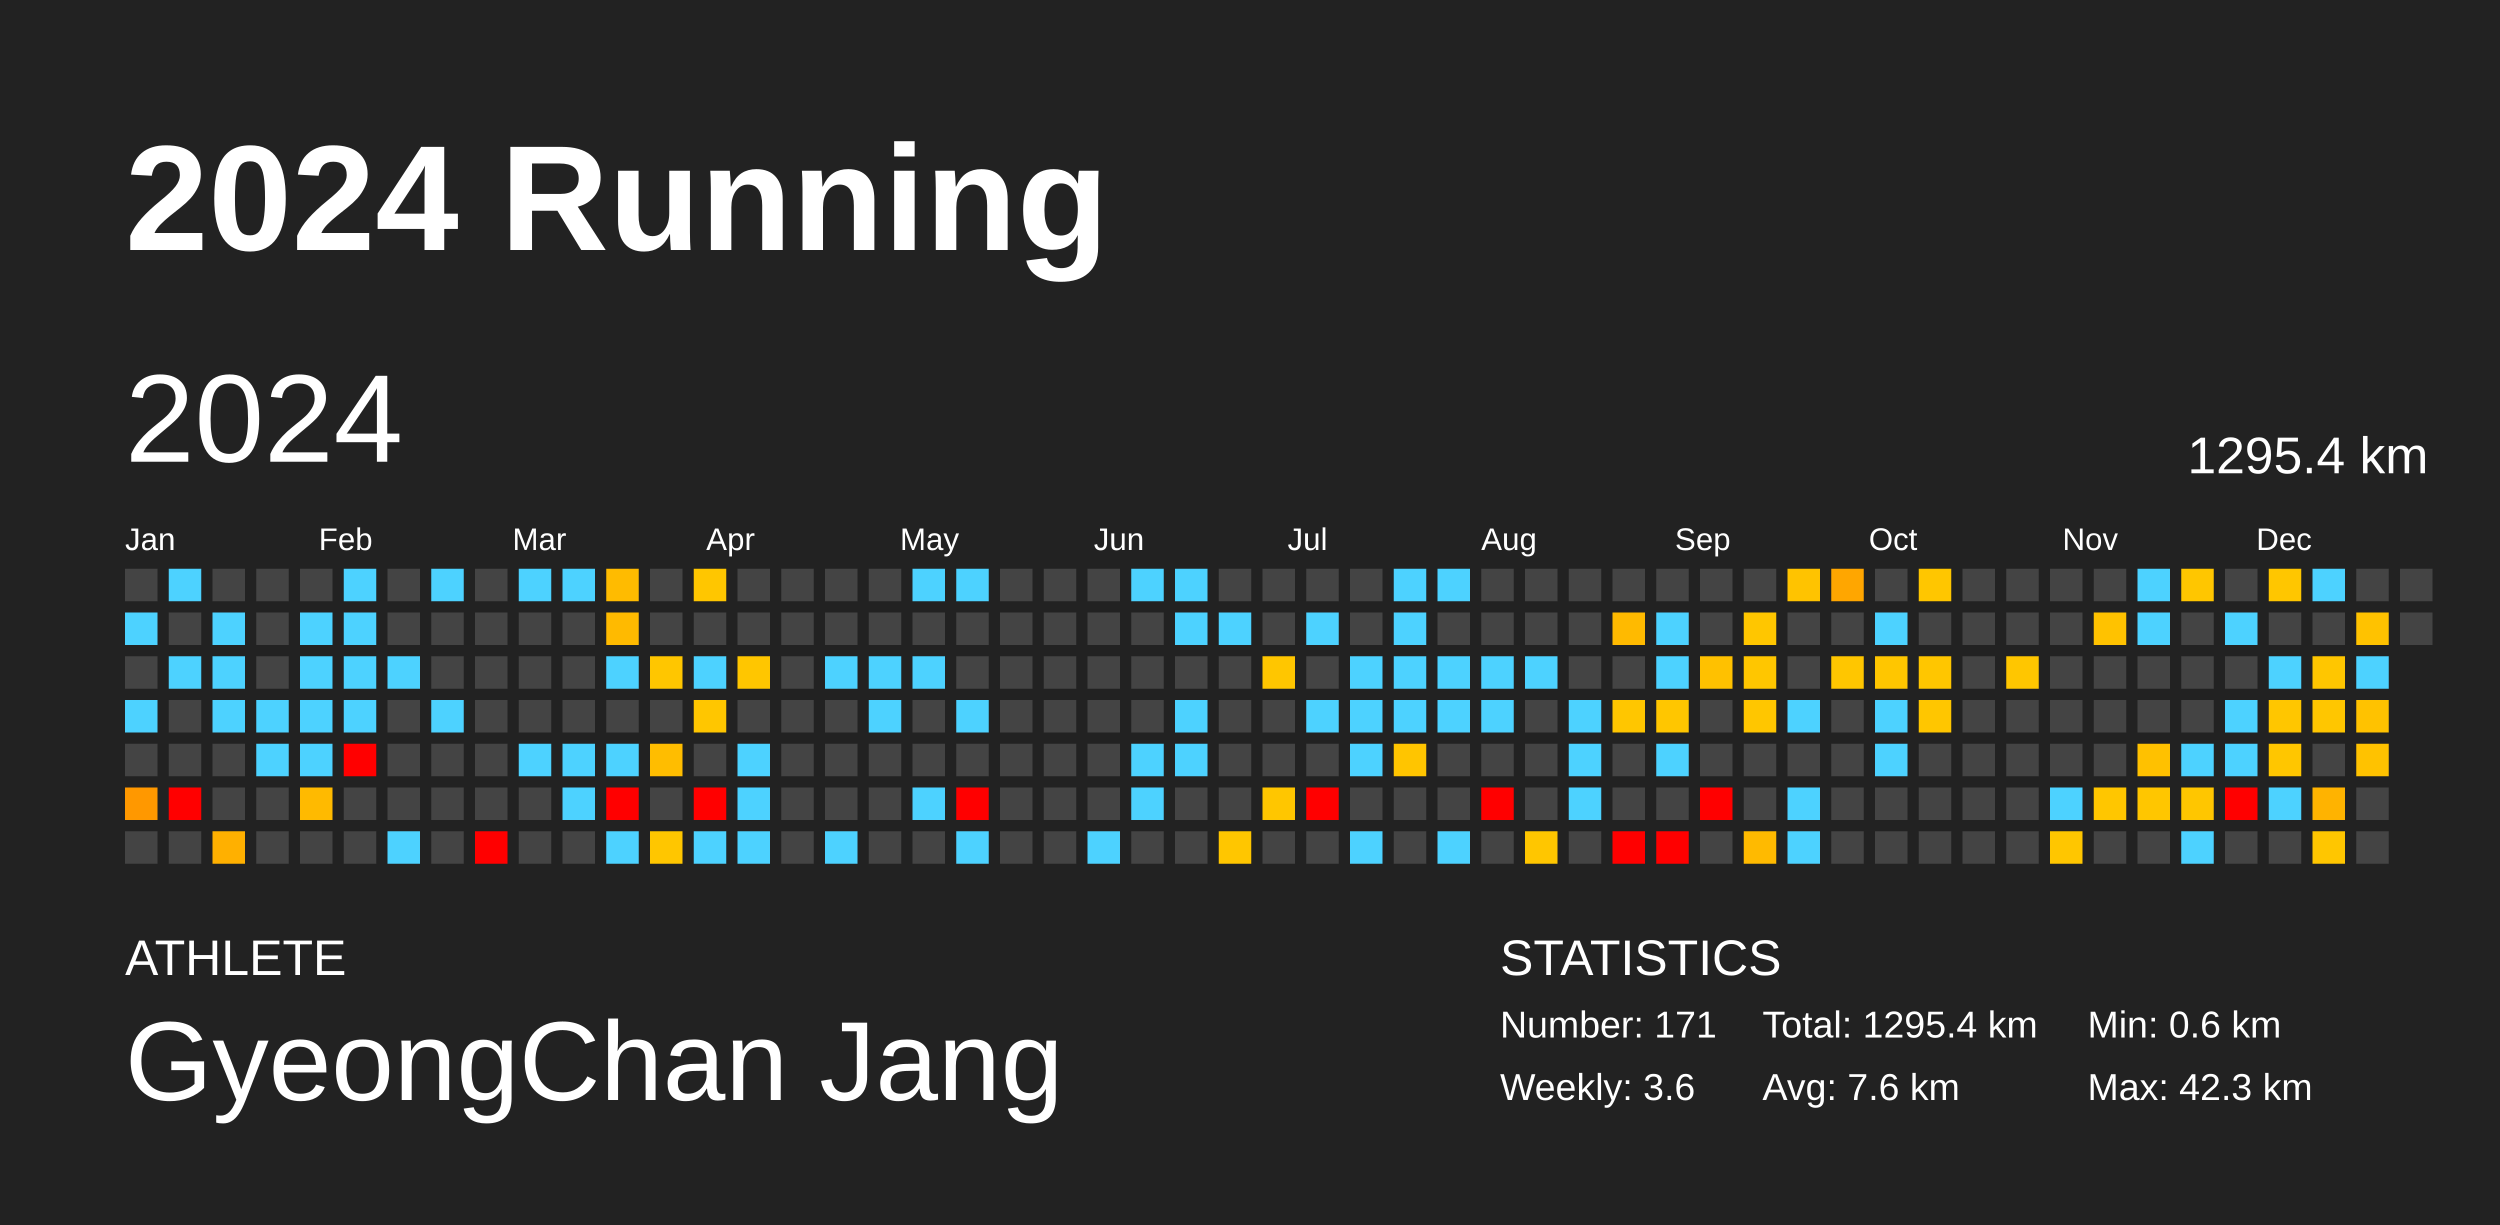
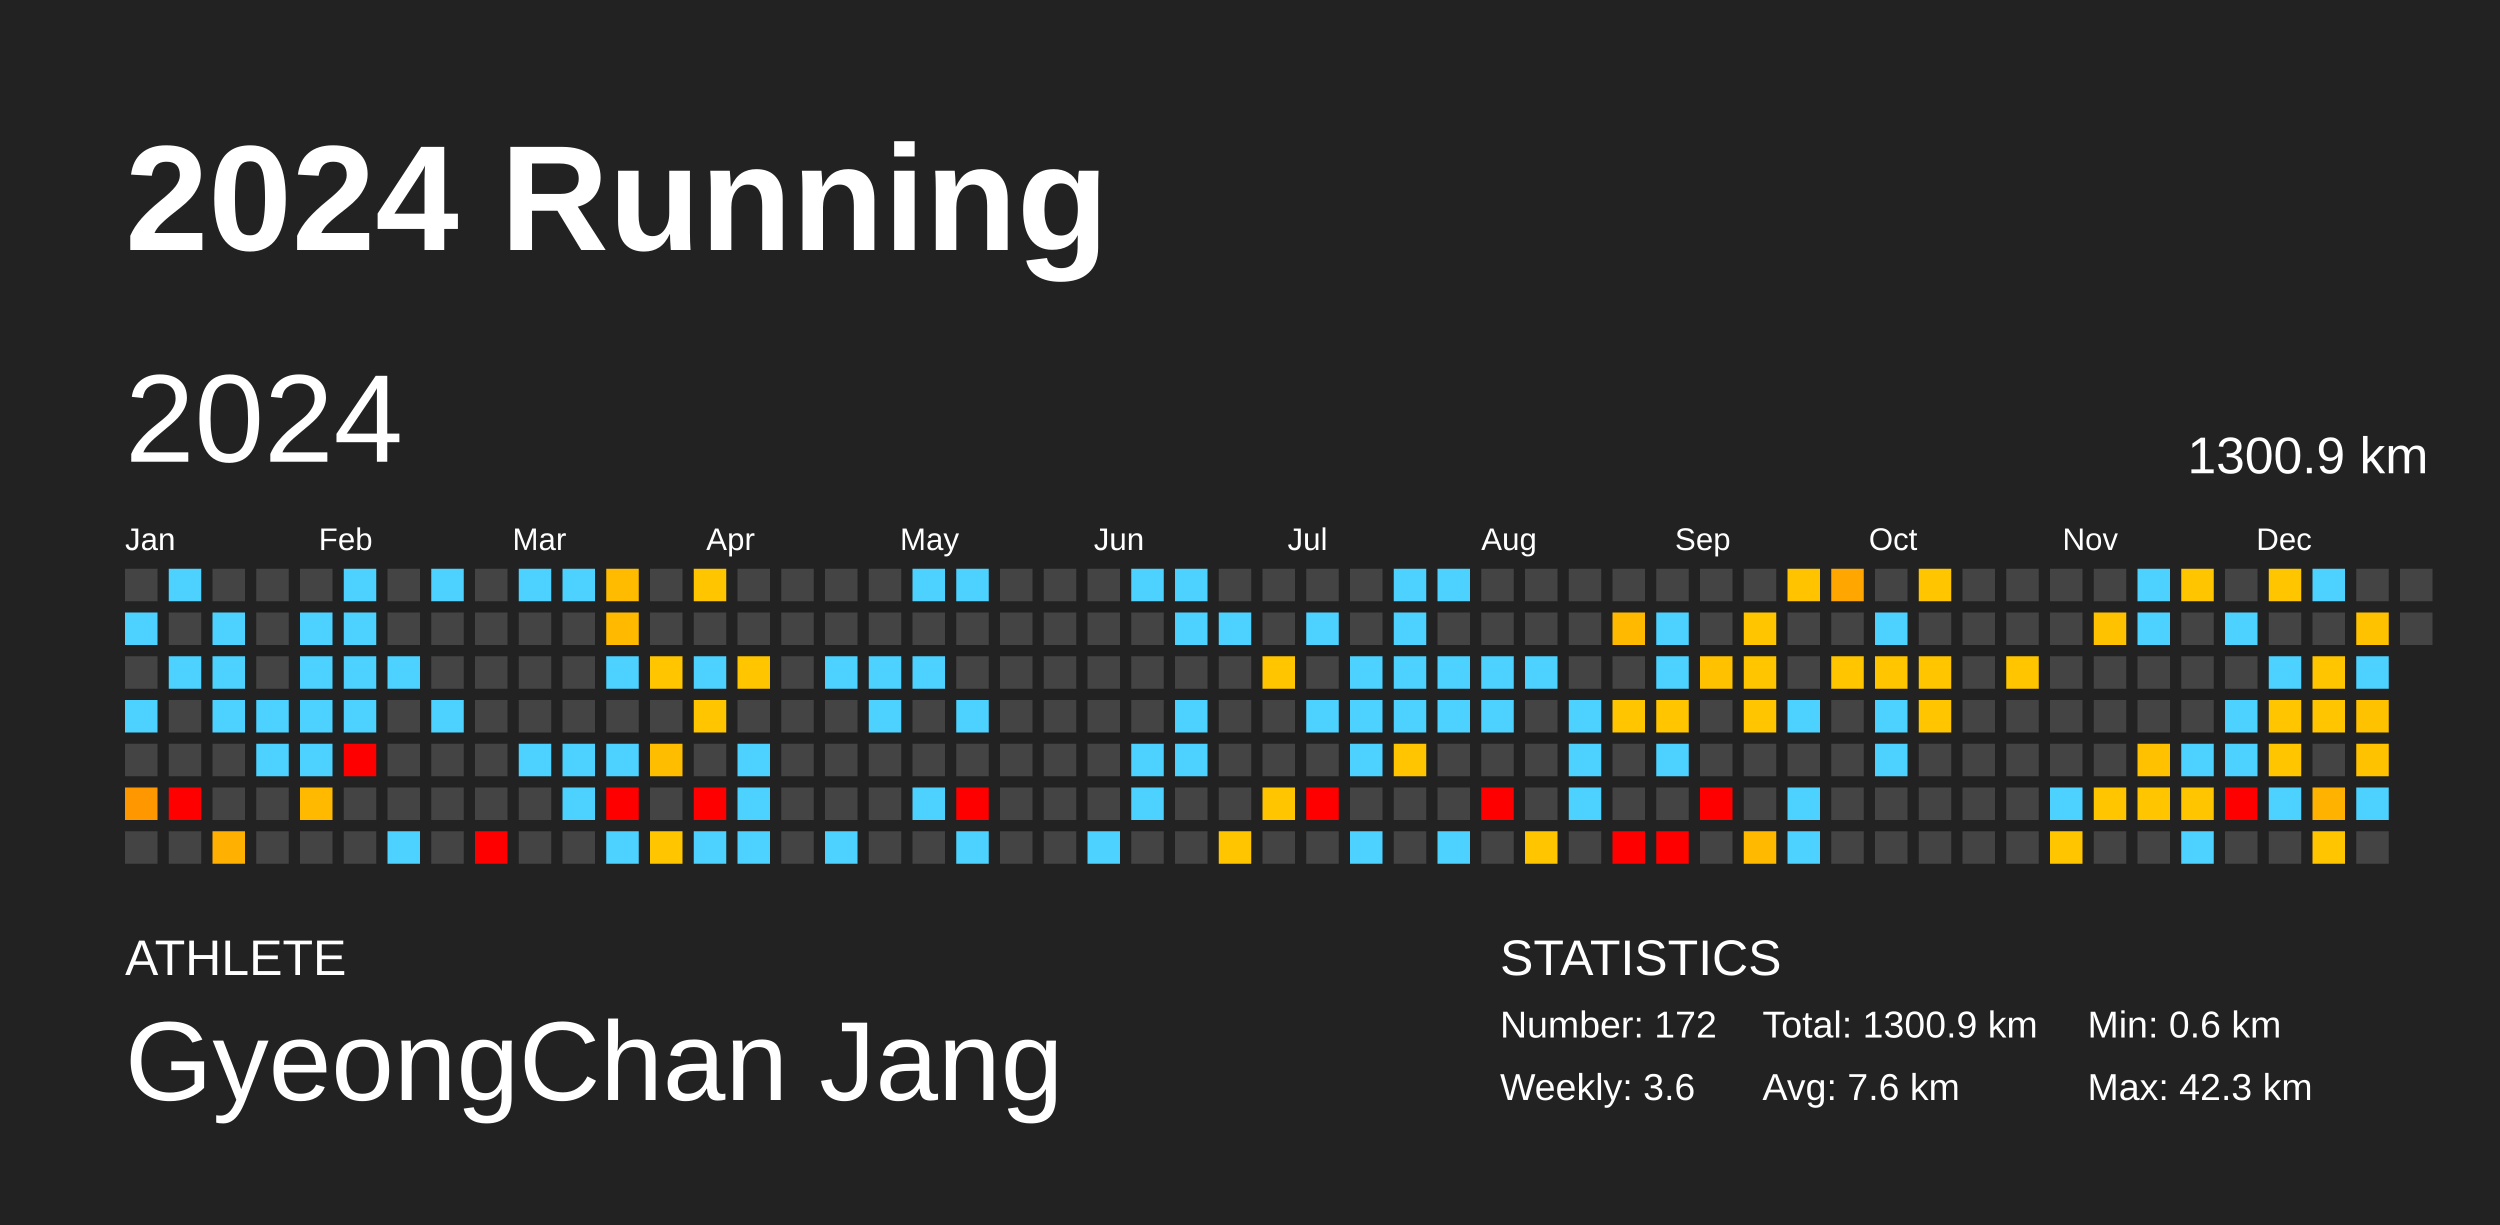
<svg xmlns="http://www.w3.org/2000/svg" baseProfile="full" height="98mm" version="1.1" viewBox="0,0,200,98" width="200mm">
  <defs />
  <rect fill="#222222" height="98" width="200" x="0" y="0" />
  <text fill="#FFFFFF" style="font-size:12px; font-family:Arial; font-weight:bold;" x="10" y="20">2024 Running</text>
  <text fill="#FFFFFF" style="font-size:4px; font-family:Arial" x="10" y="78">ATHLETE</text>
  <text fill="#FFFFFF" style="font-size:9px; font-family:Arial" x="10" y="88">GyeongChan Jang</text>
  <text fill="#FFFFFF" style="font-size:4px; font-family:Arial" x="120" y="78">STATISTICS</text>
-   <text fill="#FFFFFF" style="font-size:3px; font-family:Arial" x="120" y="83">Number: 171</text>
+   <text fill="#FFFFFF" style="font-size:3px; font-family:Arial" x="120" y="83">Number: 172</text>
  <text fill="#FFFFFF" style="font-size:3px; font-family:Arial" x="120" y="88">Weekly: 3.6</text>
-   <text fill="#FFFFFF" style="font-size:3px; font-family:Arial" x="141" y="83">Total: 1295.4 km</text>
+   <text fill="#FFFFFF" style="font-size:3px; font-family:Arial" x="141" y="83">Total: 1300.9 km</text>
  <text fill="#FFFFFF" style="font-size:3px; font-family:Arial" x="141" y="88">Avg: 7.6 km</text>
  <text fill="#FFFFFF" style="font-size:3px; font-family:Arial" x="167" y="83">Min: 0.6 km</text>
  <text fill="#FFFFFF" style="font-size:3px; font-family:Arial" x="167" y="88">Max: 42.3 km</text>
  <text dominant-baseline="hanging" fill="#FFFFFF" style="font-size:10.0px; font-family:Arial;" x="10" y="30">2024</text>
-   <text dominant-baseline="hanging" fill="#FFFFFF" style="font-size:4.125px; font-family:Arial;" x="175" y="35">1295.4 km</text>
+   <text dominant-baseline="hanging" fill="#FFFFFF" style="font-size:4.125px; font-family:Arial;" x="175" y="35">1300.9 km</text>
  <text fill="#FFFFFF" style="font-size:2.5px; font-family:Arial" x="10.0" y="44">Jan</text>
  <text fill="#FFFFFF" style="font-size:2.5px; font-family:Arial" x="25.5" y="44">Feb</text>
  <text fill="#FFFFFF" style="font-size:2.5px; font-family:Arial" x="41.0" y="44">Mar</text>
  <text fill="#FFFFFF" style="font-size:2.5px; font-family:Arial" x="56.5" y="44">Apr</text>
  <text fill="#FFFFFF" style="font-size:2.5px; font-family:Arial" x="72.0" y="44">May</text>
  <text fill="#FFFFFF" style="font-size:2.5px; font-family:Arial" x="87.5" y="44">Jun</text>
  <text fill="#FFFFFF" style="font-size:2.5px; font-family:Arial" x="103.0" y="44">Jul</text>
  <text fill="#FFFFFF" style="font-size:2.5px; font-family:Arial" x="118.5" y="44">Aug</text>
  <text fill="#FFFFFF" style="font-size:2.5px; font-family:Arial" x="134.0" y="44">Sep</text>
  <text fill="#FFFFFF" style="font-size:2.5px; font-family:Arial" x="149.5" y="44">Oct</text>
  <text fill="#FFFFFF" style="font-size:2.5px; font-family:Arial" x="165.0" y="44">Nov</text>
  <text fill="#FFFFFF" style="font-size:2.5px; font-family:Arial" x="180.5" y="44">Dec</text>
  <rect fill="#444444" height="2.6" width="2.6" x="10.0" y="45.5" />
  <rect fill="#4dd2ff" height="2.6" width="2.6" x="10.0" y="49.0" />
  <rect fill="#444444" height="2.6" width="2.6" x="10.0" y="52.5" />
  <rect fill="#4dd2ff" height="2.6" width="2.6" x="10.0" y="56.0" />
  <rect fill="#444444" height="2.6" width="2.6" x="10.0" y="59.5" />
  <rect fill="#ff9800" height="2.6" width="2.6" x="10.0" y="63.0" />
  <rect fill="#444444" height="2.6" width="2.6" x="10.0" y="66.5" />
  <rect fill="#4dd2ff" height="2.6" width="2.6" x="13.5" y="45.5" />
  <rect fill="#444444" height="2.6" width="2.6" x="13.5" y="49.0" />
  <rect fill="#4dd2ff" height="2.6" width="2.6" x="13.5" y="52.5" />
  <rect fill="#444444" height="2.6" width="2.6" x="13.5" y="56.0" />
  <rect fill="#444444" height="2.6" width="2.6" x="13.5" y="59.5" />
  <rect fill="red" height="2.6" width="2.6" x="13.5" y="63.0" />
  <rect fill="#444444" height="2.6" width="2.6" x="13.5" y="66.5" />
  <rect fill="#444444" height="2.6" width="2.6" x="17.0" y="45.5" />
  <rect fill="#4dd2ff" height="2.6" width="2.6" x="17.0" y="49.0" />
  <rect fill="#4dd2ff" height="2.6" width="2.6" x="17.0" y="52.5" />
  <rect fill="#4dd2ff" height="2.6" width="2.6" x="17.0" y="56.0" />
  <rect fill="#444444" height="2.6" width="2.6" x="17.0" y="59.5" />
  <rect fill="#444444" height="2.6" width="2.6" x="17.0" y="63.0" />
  <rect fill="#ffb000" height="2.6" width="2.6" x="17.0" y="66.5" />
  <rect fill="#444444" height="2.6" width="2.6" x="20.5" y="45.5" />
  <rect fill="#444444" height="2.6" width="2.6" x="20.5" y="49.0" />
  <rect fill="#444444" height="2.6" width="2.6" x="20.5" y="52.5" />
  <rect fill="#4dd2ff" height="2.6" width="2.6" x="20.5" y="56.0" />
  <rect fill="#4dd2ff" height="2.6" width="2.6" x="20.5" y="59.5" />
  <rect fill="#444444" height="2.6" width="2.6" x="20.5" y="63.0" />
  <rect fill="#444444" height="2.6" width="2.6" x="20.5" y="66.5" />
  <rect fill="#444444" height="2.6" width="2.6" x="24.0" y="45.5" />
  <rect fill="#4dd2ff" height="2.6" width="2.6" x="24.0" y="49.0" />
  <rect fill="#4dd2ff" height="2.6" width="2.6" x="24.0" y="52.5" />
  <rect fill="#4dd2ff" height="2.6" width="2.6" x="24.0" y="56.0" />
  <rect fill="#4dd2ff" height="2.6" width="2.6" x="24.0" y="59.5" />
  <rect fill="#ffba00" height="2.6" width="2.6" x="24.0" y="63.0" />
  <rect fill="#444444" height="2.6" width="2.6" x="24.0" y="66.5" />
  <rect fill="#4dd2ff" height="2.6" width="2.6" x="27.5" y="45.5" />
  <rect fill="#4dd2ff" height="2.6" width="2.6" x="27.5" y="49.0" />
  <rect fill="#4dd2ff" height="2.6" width="2.6" x="27.5" y="52.5" />
  <rect fill="#4dd2ff" height="2.6" width="2.6" x="27.5" y="56.0" />
  <rect fill="red" height="2.6" width="2.6" x="27.5" y="59.5" />
  <rect fill="#444444" height="2.6" width="2.6" x="27.5" y="63.0" />
  <rect fill="#444444" height="2.6" width="2.6" x="27.5" y="66.5" />
  <rect fill="#444444" height="2.6" width="2.6" x="31.0" y="45.5" />
  <rect fill="#444444" height="2.6" width="2.6" x="31.0" y="49.0" />
  <rect fill="#4dd2ff" height="2.6" width="2.6" x="31.0" y="52.5" />
  <rect fill="#444444" height="2.6" width="2.6" x="31.0" y="56.0" />
  <rect fill="#444444" height="2.6" width="2.6" x="31.0" y="59.5" />
  <rect fill="#444444" height="2.6" width="2.6" x="31.0" y="63.0" />
  <rect fill="#4dd2ff" height="2.6" width="2.6" x="31.0" y="66.5" />
  <rect fill="#4dd2ff" height="2.6" width="2.6" x="34.5" y="45.5" />
  <rect fill="#444444" height="2.6" width="2.6" x="34.5" y="49.0" />
  <rect fill="#444444" height="2.6" width="2.6" x="34.5" y="52.5" />
  <rect fill="#4dd2ff" height="2.6" width="2.6" x="34.5" y="56.0" />
  <rect fill="#444444" height="2.6" width="2.6" x="34.5" y="59.5" />
  <rect fill="#444444" height="2.6" width="2.6" x="34.5" y="63.0" />
  <rect fill="#444444" height="2.6" width="2.6" x="34.5" y="66.5" />
  <rect fill="#444444" height="2.6" width="2.6" x="38.0" y="45.5" />
  <rect fill="#444444" height="2.6" width="2.6" x="38.0" y="49.0" />
  <rect fill="#444444" height="2.6" width="2.6" x="38.0" y="52.5" />
  <rect fill="#444444" height="2.6" width="2.6" x="38.0" y="56.0" />
  <rect fill="#444444" height="2.6" width="2.6" x="38.0" y="59.5" />
  <rect fill="#444444" height="2.6" width="2.6" x="38.0" y="63.0" />
  <rect fill="red" height="2.6" width="2.6" x="38.0" y="66.5" />
  <rect fill="#4dd2ff" height="2.6" width="2.6" x="41.5" y="45.5" />
  <rect fill="#444444" height="2.6" width="2.6" x="41.5" y="49.0" />
  <rect fill="#444444" height="2.6" width="2.6" x="41.5" y="52.5" />
  <rect fill="#444444" height="2.6" width="2.6" x="41.5" y="56.0" />
  <rect fill="#4dd2ff" height="2.6" width="2.6" x="41.5" y="59.5" />
  <rect fill="#444444" height="2.6" width="2.6" x="41.5" y="63.0" />
  <rect fill="#444444" height="2.6" width="2.6" x="41.5" y="66.5" />
  <rect fill="#4dd2ff" height="2.6" width="2.6" x="45.0" y="45.5" />
  <rect fill="#444444" height="2.6" width="2.6" x="45.0" y="49.0" />
  <rect fill="#444444" height="2.6" width="2.6" x="45.0" y="52.5" />
  <rect fill="#444444" height="2.6" width="2.6" x="45.0" y="56.0" />
  <rect fill="#4dd2ff" height="2.6" width="2.6" x="45.0" y="59.5" />
  <rect fill="#4dd2ff" height="2.6" width="2.6" x="45.0" y="63.0" />
  <rect fill="#444444" height="2.6" width="2.6" x="45.0" y="66.5" />
  <rect fill="#ffbb00" height="2.6" width="2.6" x="48.5" y="45.5" />
  <rect fill="#ffba00" height="2.6" width="2.6" x="48.5" y="49.0" />
  <rect fill="#4dd2ff" height="2.6" width="2.6" x="48.5" y="52.5" />
  <rect fill="#444444" height="2.6" width="2.6" x="48.5" y="56.0" />
  <rect fill="#4dd2ff" height="2.6" width="2.6" x="48.5" y="59.5" />
  <rect fill="red" height="2.6" width="2.6" x="48.5" y="63.0" />
  <rect fill="#4dd2ff" height="2.6" width="2.6" x="48.5" y="66.5" />
  <rect fill="#444444" height="2.6" width="2.6" x="52.0" y="45.5" />
  <rect fill="#444444" height="2.6" width="2.6" x="52.0" y="49.0" />
  <rect fill="#ffc600" height="2.6" width="2.6" x="52.0" y="52.5" />
  <rect fill="#444444" height="2.6" width="2.6" x="52.0" y="56.0" />
  <rect fill="#ffbd00" height="2.6" width="2.6" x="52.0" y="59.5" />
  <rect fill="#444444" height="2.6" width="2.6" x="52.0" y="63.0" />
  <rect fill="#ffc600" height="2.6" width="2.6" x="52.0" y="66.5" />
  <rect fill="#ffc600" height="2.6" width="2.6" x="55.5" y="45.5" />
  <rect fill="#444444" height="2.6" width="2.6" x="55.5" y="49.0" />
  <rect fill="#4dd2ff" height="2.6" width="2.6" x="55.5" y="52.5" />
  <rect fill="#ffc600" height="2.6" width="2.6" x="55.5" y="56.0" />
  <rect fill="#444444" height="2.6" width="2.6" x="55.5" y="59.5" />
  <rect fill="red" height="2.6" width="2.6" x="55.5" y="63.0" />
  <rect fill="#4dd2ff" height="2.6" width="2.6" x="55.5" y="66.5" />
  <rect fill="#444444" height="2.6" width="2.6" x="59.0" y="45.5" />
  <rect fill="#444444" height="2.6" width="2.6" x="59.0" y="49.0" />
  <rect fill="#ffc600" height="2.6" width="2.6" x="59.0" y="52.5" />
  <rect fill="#444444" height="2.6" width="2.6" x="59.0" y="56.0" />
  <rect fill="#4dd2ff" height="2.6" width="2.6" x="59.0" y="59.5" />
  <rect fill="#4dd2ff" height="2.6" width="2.6" x="59.0" y="63.0" />
  <rect fill="#4dd2ff" height="2.6" width="2.6" x="59.0" y="66.5" />
  <rect fill="#444444" height="2.6" width="2.6" x="62.5" y="45.5" />
  <rect fill="#444444" height="2.6" width="2.6" x="62.5" y="49.0" />
  <rect fill="#444444" height="2.6" width="2.6" x="62.5" y="52.5" />
  <rect fill="#444444" height="2.6" width="2.6" x="62.5" y="56.0" />
  <rect fill="#444444" height="2.6" width="2.6" x="62.5" y="59.5" />
  <rect fill="#444444" height="2.6" width="2.6" x="62.5" y="63.0" />
  <rect fill="#444444" height="2.6" width="2.6" x="62.5" y="66.5" />
  <rect fill="#444444" height="2.6" width="2.6" x="66.0" y="45.5" />
  <rect fill="#444444" height="2.6" width="2.6" x="66.0" y="49.0" />
  <rect fill="#4dd2ff" height="2.6" width="2.6" x="66.0" y="52.5" />
  <rect fill="#444444" height="2.6" width="2.6" x="66.0" y="56.0" />
  <rect fill="#444444" height="2.6" width="2.6" x="66.0" y="59.5" />
  <rect fill="#444444" height="2.6" width="2.6" x="66.0" y="63.0" />
  <rect fill="#4dd2ff" height="2.6" width="2.6" x="66.0" y="66.5" />
  <rect fill="#444444" height="2.6" width="2.6" x="69.5" y="45.5" />
  <rect fill="#444444" height="2.6" width="2.6" x="69.5" y="49.0" />
  <rect fill="#4dd2ff" height="2.6" width="2.6" x="69.5" y="52.5" />
  <rect fill="#4dd2ff" height="2.6" width="2.6" x="69.5" y="56.0" />
  <rect fill="#444444" height="2.6" width="2.6" x="69.5" y="59.5" />
  <rect fill="#444444" height="2.6" width="2.6" x="69.5" y="63.0" />
  <rect fill="#444444" height="2.6" width="2.6" x="69.5" y="66.5" />
  <rect fill="#4dd2ff" height="2.6" width="2.6" x="73.0" y="45.5" />
  <rect fill="#444444" height="2.6" width="2.6" x="73.0" y="49.0" />
  <rect fill="#4dd2ff" height="2.6" width="2.6" x="73.0" y="52.5" />
  <rect fill="#444444" height="2.6" width="2.6" x="73.0" y="56.0" />
  <rect fill="#444444" height="2.6" width="2.6" x="73.0" y="59.5" />
  <rect fill="#4dd2ff" height="2.6" width="2.6" x="73.0" y="63.0" />
  <rect fill="#444444" height="2.6" width="2.6" x="73.0" y="66.5" />
  <rect fill="#4dd2ff" height="2.6" width="2.6" x="76.5" y="45.5" />
  <rect fill="#444444" height="2.6" width="2.6" x="76.5" y="49.0" />
  <rect fill="#444444" height="2.6" width="2.6" x="76.5" y="52.5" />
  <rect fill="#4dd2ff" height="2.6" width="2.6" x="76.5" y="56.0" />
  <rect fill="#444444" height="2.6" width="2.6" x="76.5" y="59.5" />
  <rect fill="red" height="2.6" width="2.6" x="76.5" y="63.0" />
  <rect fill="#4dd2ff" height="2.6" width="2.6" x="76.5" y="66.5" />
  <rect fill="#444444" height="2.6" width="2.6" x="80.0" y="45.5" />
  <rect fill="#444444" height="2.6" width="2.6" x="80.0" y="49.0" />
  <rect fill="#444444" height="2.6" width="2.6" x="80.0" y="52.5" />
  <rect fill="#444444" height="2.6" width="2.6" x="80.0" y="56.0" />
  <rect fill="#444444" height="2.6" width="2.6" x="80.0" y="59.5" />
  <rect fill="#444444" height="2.6" width="2.6" x="80.0" y="63.0" />
  <rect fill="#444444" height="2.6" width="2.6" x="80.0" y="66.5" />
  <rect fill="#444444" height="2.6" width="2.6" x="83.5" y="45.5" />
  <rect fill="#444444" height="2.6" width="2.6" x="83.5" y="49.0" />
  <rect fill="#444444" height="2.6" width="2.6" x="83.5" y="52.5" />
  <rect fill="#444444" height="2.6" width="2.6" x="83.5" y="56.0" />
  <rect fill="#444444" height="2.6" width="2.6" x="83.5" y="59.5" />
  <rect fill="#444444" height="2.6" width="2.6" x="83.5" y="63.0" />
  <rect fill="#444444" height="2.6" width="2.6" x="83.5" y="66.5" />
  <rect fill="#444444" height="2.6" width="2.6" x="87.0" y="45.5" />
  <rect fill="#444444" height="2.6" width="2.6" x="87.0" y="49.0" />
  <rect fill="#444444" height="2.6" width="2.6" x="87.0" y="52.5" />
  <rect fill="#444444" height="2.6" width="2.6" x="87.0" y="56.0" />
  <rect fill="#444444" height="2.6" width="2.6" x="87.0" y="59.5" />
  <rect fill="#444444" height="2.6" width="2.6" x="87.0" y="63.0" />
  <rect fill="#4dd2ff" height="2.6" width="2.6" x="87.0" y="66.5" />
  <rect fill="#4dd2ff" height="2.6" width="2.6" x="90.5" y="45.5" />
  <rect fill="#444444" height="2.6" width="2.6" x="90.5" y="49.0" />
  <rect fill="#444444" height="2.6" width="2.6" x="90.5" y="52.5" />
  <rect fill="#444444" height="2.6" width="2.6" x="90.5" y="56.0" />
  <rect fill="#4dd2ff" height="2.6" width="2.6" x="90.5" y="59.5" />
  <rect fill="#4dd2ff" height="2.6" width="2.6" x="90.5" y="63.0" />
  <rect fill="#444444" height="2.6" width="2.6" x="90.5" y="66.5" />
  <rect fill="#4dd2ff" height="2.6" width="2.6" x="94.0" y="45.5" />
  <rect fill="#4dd2ff" height="2.6" width="2.6" x="94.0" y="49.0" />
  <rect fill="#444444" height="2.6" width="2.6" x="94.0" y="52.5" />
  <rect fill="#4dd2ff" height="2.6" width="2.6" x="94.0" y="56.0" />
  <rect fill="#4dd2ff" height="2.6" width="2.6" x="94.0" y="59.5" />
  <rect fill="#444444" height="2.6" width="2.6" x="94.0" y="63.0" />
  <rect fill="#444444" height="2.6" width="2.6" x="94.0" y="66.5" />
  <rect fill="#444444" height="2.6" width="2.6" x="97.5" y="45.5" />
  <rect fill="#4dd2ff" height="2.6" width="2.6" x="97.5" y="49.0" />
  <rect fill="#444444" height="2.6" width="2.6" x="97.5" y="52.5" />
  <rect fill="#444444" height="2.6" width="2.6" x="97.5" y="56.0" />
  <rect fill="#444444" height="2.6" width="2.6" x="97.5" y="59.5" />
  <rect fill="#444444" height="2.6" width="2.6" x="97.5" y="63.0" />
  <rect fill="#ffc600" height="2.6" width="2.6" x="97.5" y="66.5" />
  <rect fill="#444444" height="2.6" width="2.6" x="101.0" y="45.5" />
  <rect fill="#444444" height="2.6" width="2.6" x="101.0" y="49.0" />
  <rect fill="#ffc600" height="2.6" width="2.6" x="101.0" y="52.5" />
  <rect fill="#444444" height="2.6" width="2.6" x="101.0" y="56.0" />
  <rect fill="#444444" height="2.6" width="2.6" x="101.0" y="59.5" />
  <rect fill="#ffc600" height="2.6" width="2.6" x="101.0" y="63.0" />
  <rect fill="#444444" height="2.6" width="2.6" x="101.0" y="66.5" />
  <rect fill="#444444" height="2.6" width="2.6" x="104.5" y="45.5" />
  <rect fill="#4dd2ff" height="2.6" width="2.6" x="104.5" y="49.0" />
  <rect fill="#444444" height="2.6" width="2.6" x="104.5" y="52.5" />
  <rect fill="#4dd2ff" height="2.6" width="2.6" x="104.5" y="56.0" />
  <rect fill="#444444" height="2.6" width="2.6" x="104.5" y="59.5" />
  <rect fill="red" height="2.6" width="2.6" x="104.5" y="63.0" />
  <rect fill="#444444" height="2.6" width="2.6" x="104.5" y="66.5" />
  <rect fill="#444444" height="2.6" width="2.6" x="108.0" y="45.5" />
  <rect fill="#444444" height="2.6" width="2.6" x="108.0" y="49.0" />
  <rect fill="#4dd2ff" height="2.6" width="2.6" x="108.0" y="52.5" />
  <rect fill="#4dd2ff" height="2.6" width="2.6" x="108.0" y="56.0" />
  <rect fill="#4dd2ff" height="2.6" width="2.6" x="108.0" y="59.5" />
  <rect fill="#444444" height="2.6" width="2.6" x="108.0" y="63.0" />
  <rect fill="#4dd2ff" height="2.6" width="2.6" x="108.0" y="66.5" />
  <rect fill="#4dd2ff" height="2.6" width="2.6" x="111.5" y="45.5" />
  <rect fill="#4dd2ff" height="2.6" width="2.6" x="111.5" y="49.0" />
  <rect fill="#4dd2ff" height="2.6" width="2.6" x="111.5" y="52.5" />
  <rect fill="#4dd2ff" height="2.6" width="2.6" x="111.5" y="56.0" />
  <rect fill="#ffc500" height="2.6" width="2.6" x="111.5" y="59.5" />
  <rect fill="#444444" height="2.6" width="2.6" x="111.5" y="63.0" />
  <rect fill="#444444" height="2.6" width="2.6" x="111.5" y="66.5" />
  <rect fill="#4dd2ff" height="2.6" width="2.6" x="115.0" y="45.5" />
  <rect fill="#444444" height="2.6" width="2.6" x="115.0" y="49.0" />
  <rect fill="#4dd2ff" height="2.6" width="2.6" x="115.0" y="52.5" />
  <rect fill="#4dd2ff" height="2.6" width="2.6" x="115.0" y="56.0" />
  <rect fill="#444444" height="2.6" width="2.6" x="115.0" y="59.5" />
  <rect fill="#444444" height="2.6" width="2.6" x="115.0" y="63.0" />
  <rect fill="#4dd2ff" height="2.6" width="2.6" x="115.0" y="66.5" />
  <rect fill="#444444" height="2.6" width="2.6" x="118.5" y="45.5" />
  <rect fill="#444444" height="2.6" width="2.6" x="118.5" y="49.0" />
  <rect fill="#4dd2ff" height="2.6" width="2.6" x="118.5" y="52.5" />
  <rect fill="#4dd2ff" height="2.6" width="2.6" x="118.5" y="56.0" />
  <rect fill="#444444" height="2.6" width="2.6" x="118.5" y="59.5" />
  <rect fill="red" height="2.6" width="2.6" x="118.5" y="63.0" />
  <rect fill="#444444" height="2.6" width="2.6" x="118.5" y="66.5" />
  <rect fill="#444444" height="2.6" width="2.6" x="122.0" y="45.5" />
  <rect fill="#444444" height="2.6" width="2.6" x="122.0" y="49.0" />
  <rect fill="#4dd2ff" height="2.6" width="2.6" x="122.0" y="52.5" />
  <rect fill="#444444" height="2.6" width="2.6" x="122.0" y="56.0" />
  <rect fill="#444444" height="2.6" width="2.6" x="122.0" y="59.5" />
  <rect fill="#444444" height="2.6" width="2.6" x="122.0" y="63.0" />
  <rect fill="#ffc600" height="2.6" width="2.6" x="122.0" y="66.5" />
  <rect fill="#444444" height="2.6" width="2.6" x="125.5" y="45.5" />
  <rect fill="#444444" height="2.6" width="2.6" x="125.5" y="49.0" />
  <rect fill="#444444" height="2.6" width="2.6" x="125.5" y="52.5" />
  <rect fill="#4dd2ff" height="2.6" width="2.6" x="125.5" y="56.0" />
  <rect fill="#4dd2ff" height="2.6" width="2.6" x="125.5" y="59.5" />
  <rect fill="#4dd2ff" height="2.6" width="2.6" x="125.5" y="63.0" />
  <rect fill="#444444" height="2.6" width="2.6" x="125.5" y="66.5" />
  <rect fill="#444444" height="2.6" width="2.6" x="129.0" y="45.5" />
  <rect fill="#ffba00" height="2.6" width="2.6" x="129.0" y="49.0" />
  <rect fill="#444444" height="2.6" width="2.6" x="129.0" y="52.5" />
  <rect fill="#ffc600" height="2.6" width="2.6" x="129.0" y="56.0" />
  <rect fill="#444444" height="2.6" width="2.6" x="129.0" y="59.5" />
  <rect fill="#444444" height="2.6" width="2.6" x="129.0" y="63.0" />
  <rect fill="red" height="2.6" width="2.6" x="129.0" y="66.5" />
  <rect fill="#444444" height="2.6" width="2.6" x="132.5" y="45.5" />
  <rect fill="#4dd2ff" height="2.6" width="2.6" x="132.5" y="49.0" />
  <rect fill="#4dd2ff" height="2.6" width="2.6" x="132.5" y="52.5" />
  <rect fill="#ffc600" height="2.6" width="2.6" x="132.5" y="56.0" />
  <rect fill="#4dd2ff" height="2.6" width="2.6" x="132.5" y="59.5" />
  <rect fill="#444444" height="2.6" width="2.6" x="132.5" y="63.0" />
  <rect fill="red" height="2.6" width="2.6" x="132.5" y="66.5" />
  <rect fill="#444444" height="2.6" width="2.6" x="136.0" y="45.5" />
  <rect fill="#444444" height="2.6" width="2.6" x="136.0" y="49.0" />
  <rect fill="#ffc100" height="2.6" width="2.6" x="136.0" y="52.5" />
  <rect fill="#444444" height="2.6" width="2.6" x="136.0" y="56.0" />
  <rect fill="#444444" height="2.6" width="2.6" x="136.0" y="59.5" />
  <rect fill="red" height="2.6" width="2.6" x="136.0" y="63.0" />
  <rect fill="#444444" height="2.6" width="2.6" x="136.0" y="66.5" />
  <rect fill="#444444" height="2.6" width="2.6" x="139.5" y="45.5" />
  <rect fill="#ffc600" height="2.6" width="2.6" x="139.5" y="49.0" />
  <rect fill="#ffc600" height="2.6" width="2.6" x="139.5" y="52.5" />
  <rect fill="#ffc600" height="2.6" width="2.6" x="139.5" y="56.0" />
  <rect fill="#444444" height="2.6" width="2.6" x="139.5" y="59.5" />
  <rect fill="#444444" height="2.6" width="2.6" x="139.5" y="63.0" />
  <rect fill="#ffba00" height="2.6" width="2.6" x="139.5" y="66.5" />
  <rect fill="#ffc300" height="2.6" width="2.6" x="143.0" y="45.5" />
  <rect fill="#444444" height="2.6" width="2.6" x="143.0" y="49.0" />
  <rect fill="#444444" height="2.6" width="2.6" x="143.0" y="52.5" />
  <rect fill="#4dd2ff" height="2.6" width="2.6" x="143.0" y="56.0" />
  <rect fill="#444444" height="2.6" width="2.6" x="143.0" y="59.5" />
  <rect fill="#4dd2ff" height="2.6" width="2.6" x="143.0" y="63.0" />
  <rect fill="#4dd2ff" height="2.6" width="2.6" x="143.0" y="66.5" />
  <rect fill="#ffa600" height="2.6" width="2.6" x="146.5" y="45.5" />
  <rect fill="#444444" height="2.6" width="2.6" x="146.5" y="49.0" />
  <rect fill="#ffc600" height="2.6" width="2.6" x="146.5" y="52.5" />
  <rect fill="#444444" height="2.6" width="2.6" x="146.5" y="56.0" />
  <rect fill="#444444" height="2.6" width="2.6" x="146.5" y="59.5" />
  <rect fill="#444444" height="2.6" width="2.6" x="146.5" y="63.0" />
  <rect fill="#444444" height="2.6" width="2.6" x="146.5" y="66.5" />
  <rect fill="#444444" height="2.6" width="2.6" x="150.0" y="45.5" />
  <rect fill="#4dd2ff" height="2.6" width="2.6" x="150.0" y="49.0" />
  <rect fill="#ffc600" height="2.6" width="2.6" x="150.0" y="52.5" />
  <rect fill="#4dd2ff" height="2.6" width="2.6" x="150.0" y="56.0" />
  <rect fill="#4dd2ff" height="2.6" width="2.6" x="150.0" y="59.5" />
  <rect fill="#444444" height="2.6" width="2.6" x="150.0" y="63.0" />
  <rect fill="#444444" height="2.6" width="2.6" x="150.0" y="66.5" />
  <rect fill="#ffc600" height="2.6" width="2.6" x="153.5" y="45.5" />
  <rect fill="#444444" height="2.6" width="2.6" x="153.5" y="49.0" />
  <rect fill="#ffc600" height="2.6" width="2.6" x="153.5" y="52.5" />
  <rect fill="#ffc600" height="2.6" width="2.6" x="153.5" y="56.0" />
  <rect fill="#444444" height="2.6" width="2.6" x="153.5" y="59.5" />
  <rect fill="#444444" height="2.6" width="2.6" x="153.5" y="63.0" />
  <rect fill="#444444" height="2.6" width="2.6" x="153.5" y="66.5" />
  <rect fill="#444444" height="2.6" width="2.6" x="157.0" y="45.5" />
  <rect fill="#444444" height="2.6" width="2.6" x="157.0" y="49.0" />
  <rect fill="#444444" height="2.6" width="2.6" x="157.0" y="52.5" />
  <rect fill="#444444" height="2.6" width="2.6" x="157.0" y="56.0" />
  <rect fill="#444444" height="2.6" width="2.6" x="157.0" y="59.5" />
  <rect fill="#444444" height="2.6" width="2.6" x="157.0" y="63.0" />
  <rect fill="#444444" height="2.6" width="2.6" x="157.0" y="66.5" />
  <rect fill="#444444" height="2.6" width="2.6" x="160.5" y="45.5" />
  <rect fill="#444444" height="2.6" width="2.6" x="160.5" y="49.0" />
  <rect fill="#ffc600" height="2.6" width="2.6" x="160.5" y="52.5" />
  <rect fill="#444444" height="2.6" width="2.6" x="160.5" y="56.0" />
  <rect fill="#444444" height="2.6" width="2.6" x="160.5" y="59.5" />
  <rect fill="#444444" height="2.6" width="2.6" x="160.5" y="63.0" />
  <rect fill="#444444" height="2.6" width="2.6" x="160.5" y="66.5" />
  <rect fill="#444444" height="2.6" width="2.6" x="164.0" y="45.5" />
  <rect fill="#444444" height="2.6" width="2.6" x="164.0" y="49.0" />
  <rect fill="#444444" height="2.6" width="2.6" x="164.0" y="52.5" />
  <rect fill="#444444" height="2.6" width="2.6" x="164.0" y="56.0" />
  <rect fill="#444444" height="2.6" width="2.6" x="164.0" y="59.5" />
  <rect fill="#4dd2ff" height="2.6" width="2.6" x="164.0" y="63.0" />
  <rect fill="#ffc600" height="2.6" width="2.6" x="164.0" y="66.5" />
  <rect fill="#444444" height="2.6" width="2.6" x="167.5" y="45.5" />
  <rect fill="#ffc200" height="2.6" width="2.6" x="167.5" y="49.0" />
  <rect fill="#444444" height="2.6" width="2.6" x="167.5" y="52.5" />
  <rect fill="#444444" height="2.6" width="2.6" x="167.5" y="56.0" />
  <rect fill="#444444" height="2.6" width="2.6" x="167.5" y="59.5" />
  <rect fill="#ffc600" height="2.6" width="2.6" x="167.5" y="63.0" />
  <rect fill="#444444" height="2.6" width="2.6" x="167.5" y="66.5" />
  <rect fill="#4dd2ff" height="2.6" width="2.6" x="171.0" y="45.5" />
  <rect fill="#4dd2ff" height="2.6" width="2.6" x="171.0" y="49.0" />
  <rect fill="#444444" height="2.6" width="2.6" x="171.0" y="52.5" />
  <rect fill="#444444" height="2.6" width="2.6" x="171.0" y="56.0" />
  <rect fill="#ffc100" height="2.6" width="2.6" x="171.0" y="59.5" />
  <rect fill="#ffc600" height="2.6" width="2.6" x="171.0" y="63.0" />
  <rect fill="#444444" height="2.6" width="2.6" x="171.0" y="66.5" />
  <rect fill="#ffc600" height="2.6" width="2.6" x="174.5" y="45.5" />
  <rect fill="#444444" height="2.6" width="2.6" x="174.5" y="49.0" />
  <rect fill="#444444" height="2.6" width="2.6" x="174.5" y="52.5" />
  <rect fill="#444444" height="2.6" width="2.6" x="174.5" y="56.0" />
  <rect fill="#4dd2ff" height="2.6" width="2.6" x="174.5" y="59.5" />
  <rect fill="#ffc600" height="2.6" width="2.6" x="174.5" y="63.0" />
  <rect fill="#4dd2ff" height="2.6" width="2.6" x="174.5" y="66.5" />
  <rect fill="#444444" height="2.6" width="2.6" x="178.0" y="45.5" />
  <rect fill="#4dd2ff" height="2.6" width="2.6" x="178.0" y="49.0" />
  <rect fill="#444444" height="2.6" width="2.6" x="178.0" y="52.5" />
  <rect fill="#4dd2ff" height="2.6" width="2.6" x="178.0" y="56.0" />
  <rect fill="#4dd2ff" height="2.6" width="2.6" x="178.0" y="59.5" />
  <rect fill="red" height="2.6" width="2.6" x="178.0" y="63.0" />
  <rect fill="#444444" height="2.6" width="2.6" x="178.0" y="66.5" />
  <rect fill="#ffc600" height="2.6" width="2.6" x="181.5" y="45.5" />
  <rect fill="#444444" height="2.6" width="2.6" x="181.5" y="49.0" />
  <rect fill="#4dd2ff" height="2.6" width="2.6" x="181.5" y="52.5" />
  <rect fill="#ffc600" height="2.6" width="2.6" x="181.5" y="56.0" />
  <rect fill="#ffc600" height="2.6" width="2.6" x="181.5" y="59.5" />
  <rect fill="#4dd2ff" height="2.6" width="2.6" x="181.5" y="63.0" />
  <rect fill="#444444" height="2.6" width="2.6" x="181.5" y="66.5" />
  <rect fill="#4dd2ff" height="2.6" width="2.6" x="185.0" y="45.5" />
  <rect fill="#444444" height="2.6" width="2.6" x="185.0" y="49.0" />
  <rect fill="#ffc600" height="2.6" width="2.6" x="185.0" y="52.5" />
  <rect fill="#ffc600" height="2.6" width="2.6" x="185.0" y="56.0" />
  <rect fill="#444444" height="2.6" width="2.6" x="185.0" y="59.5" />
  <rect fill="#ffb300" height="2.6" width="2.6" x="185.0" y="63.0" />
  <rect fill="#ffc600" height="2.6" width="2.6" x="185.0" y="66.5" />
  <rect fill="#444444" height="2.6" width="2.6" x="188.5" y="45.5" />
  <rect fill="#ffc200" height="2.6" width="2.6" x="188.5" y="49.0" />
  <rect fill="#4dd2ff" height="2.6" width="2.6" x="188.5" y="52.5" />
  <rect fill="#ffc200" height="2.6" width="2.6" x="188.5" y="56.0" />
  <rect fill="#ffc200" height="2.6" width="2.6" x="188.5" y="59.5" />
-   <rect fill="#444444" height="2.6" width="2.6" x="188.5" y="63.0" />
+   <rect fill="#4dd2ff" height="2.6" width="2.6" x="188.5" y="63.0" />
  <rect fill="#444444" height="2.6" width="2.6" x="188.5" y="66.5" />
  <rect fill="#444444" height="2.6" width="2.6" x="192.0" y="45.5" />
  <rect fill="#444444" height="2.6" width="2.6" x="192.0" y="49.0" />
</svg>
